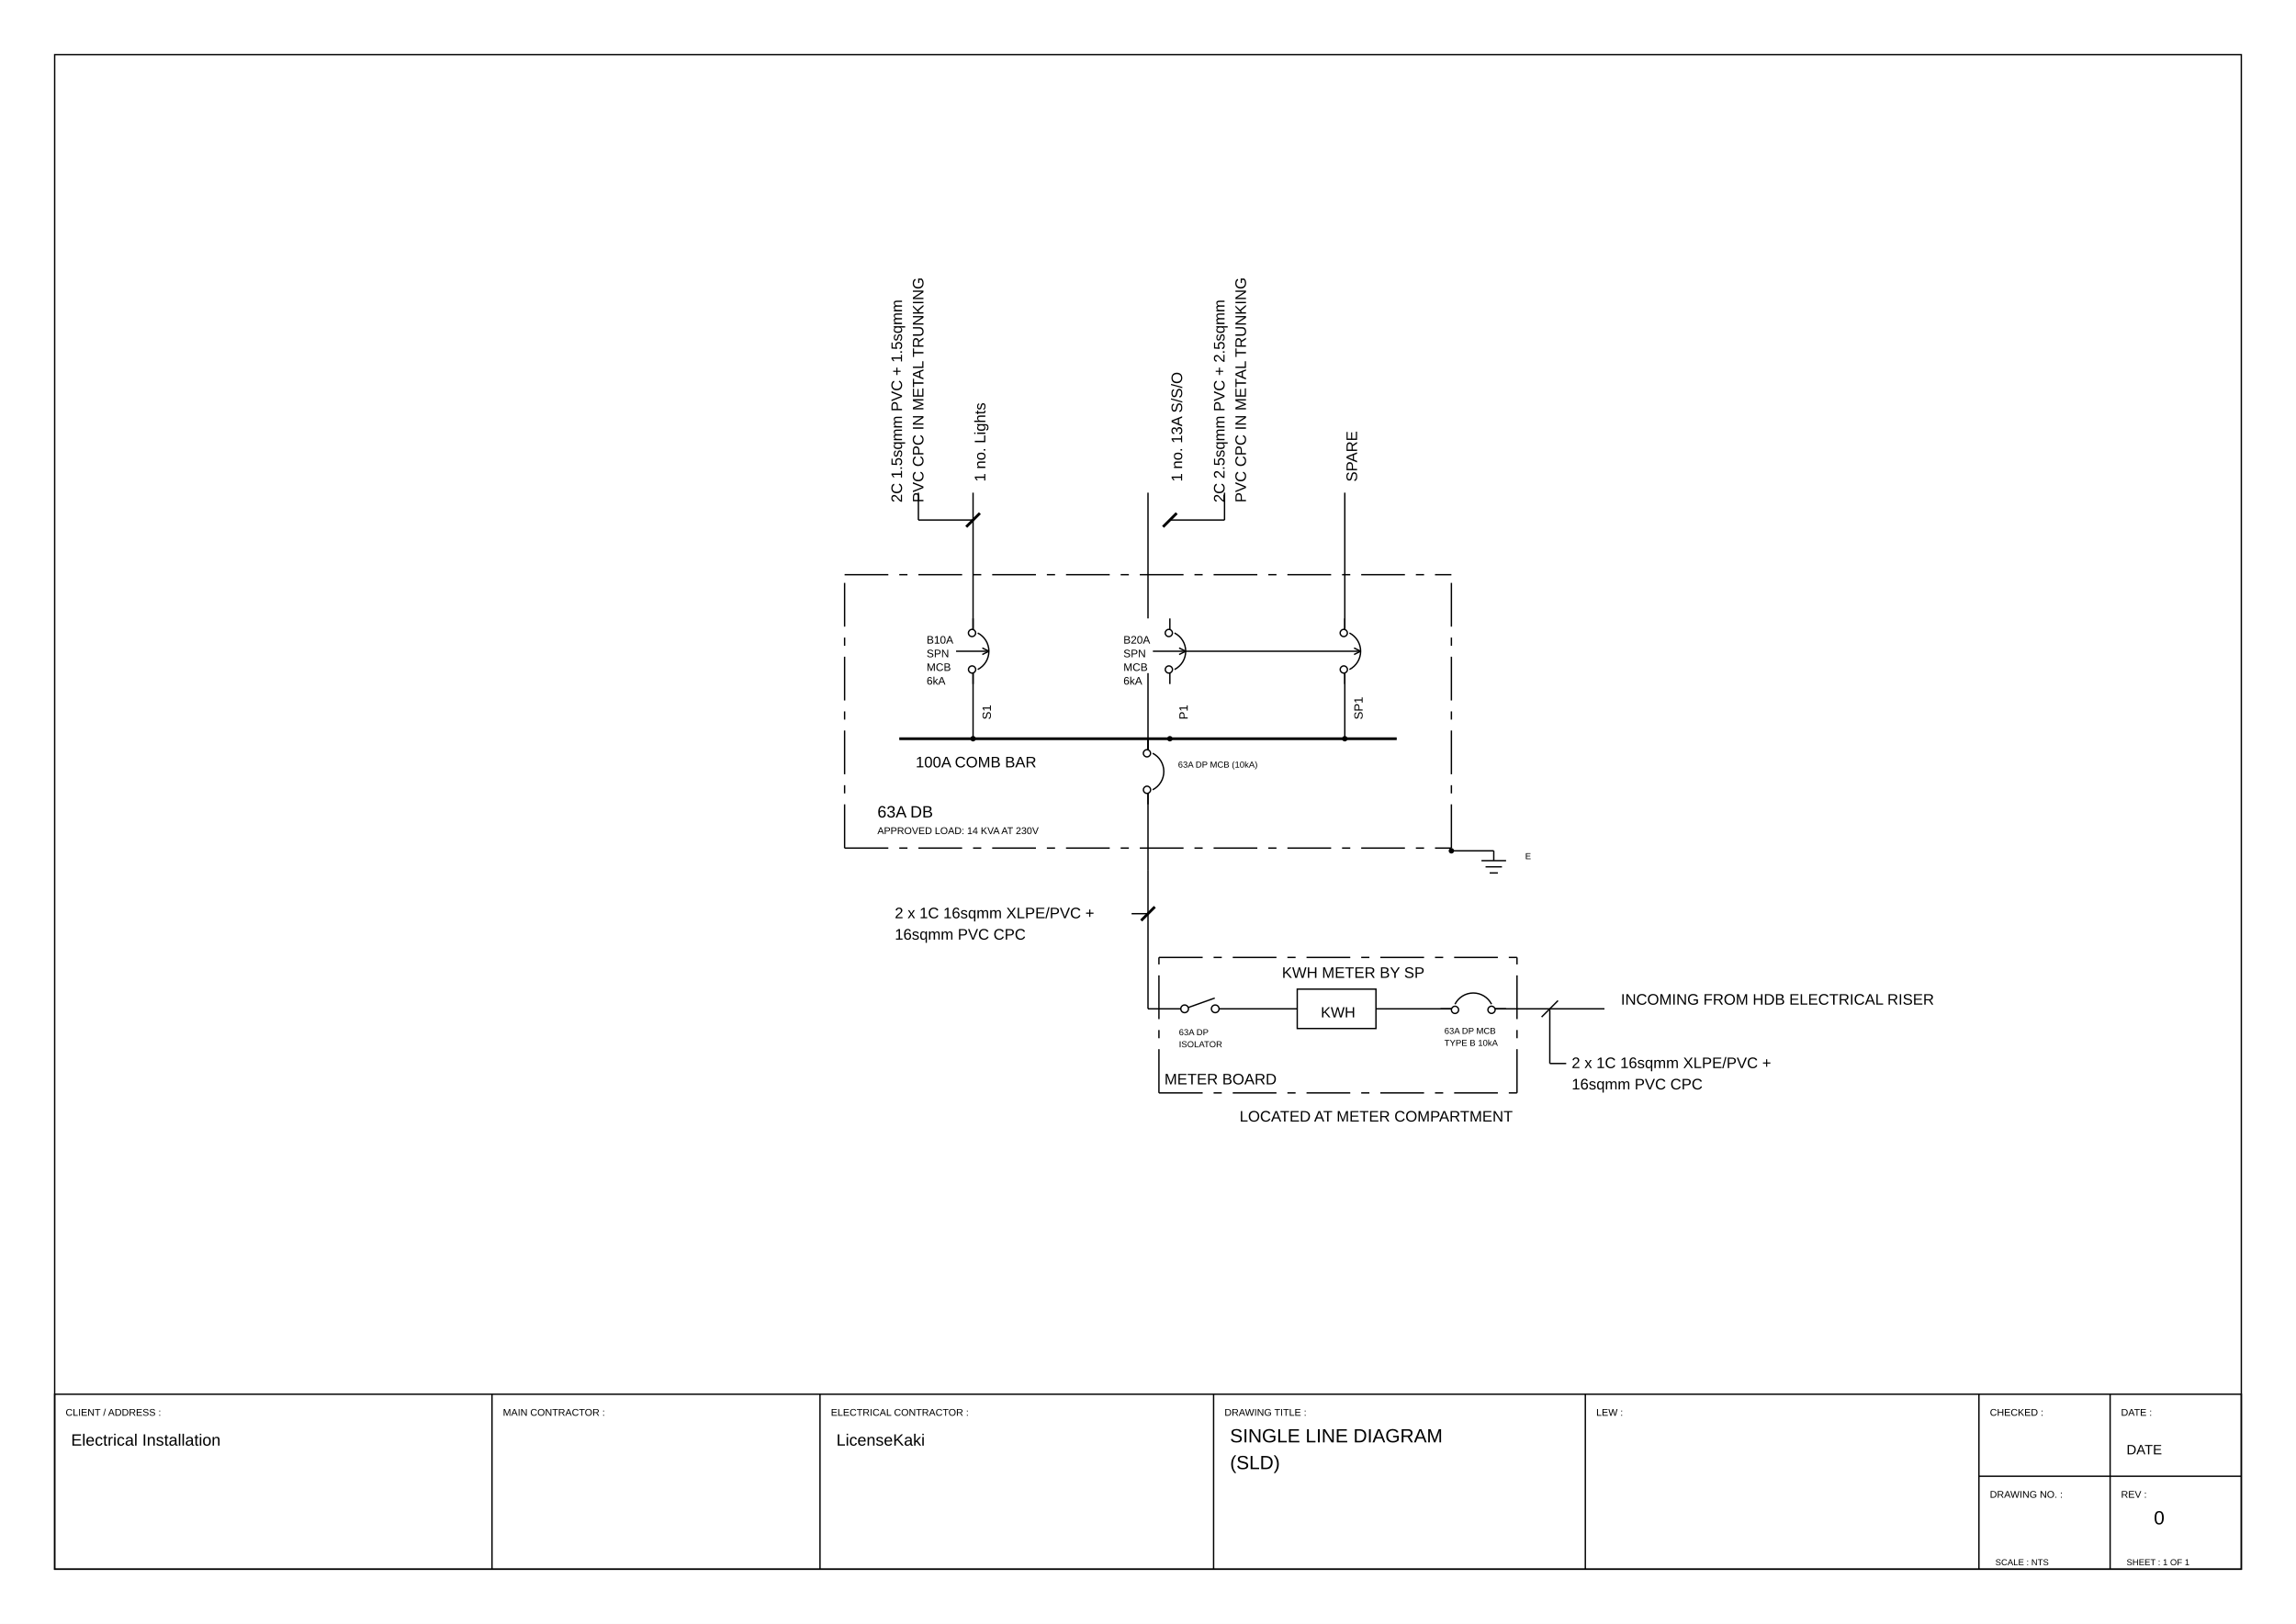
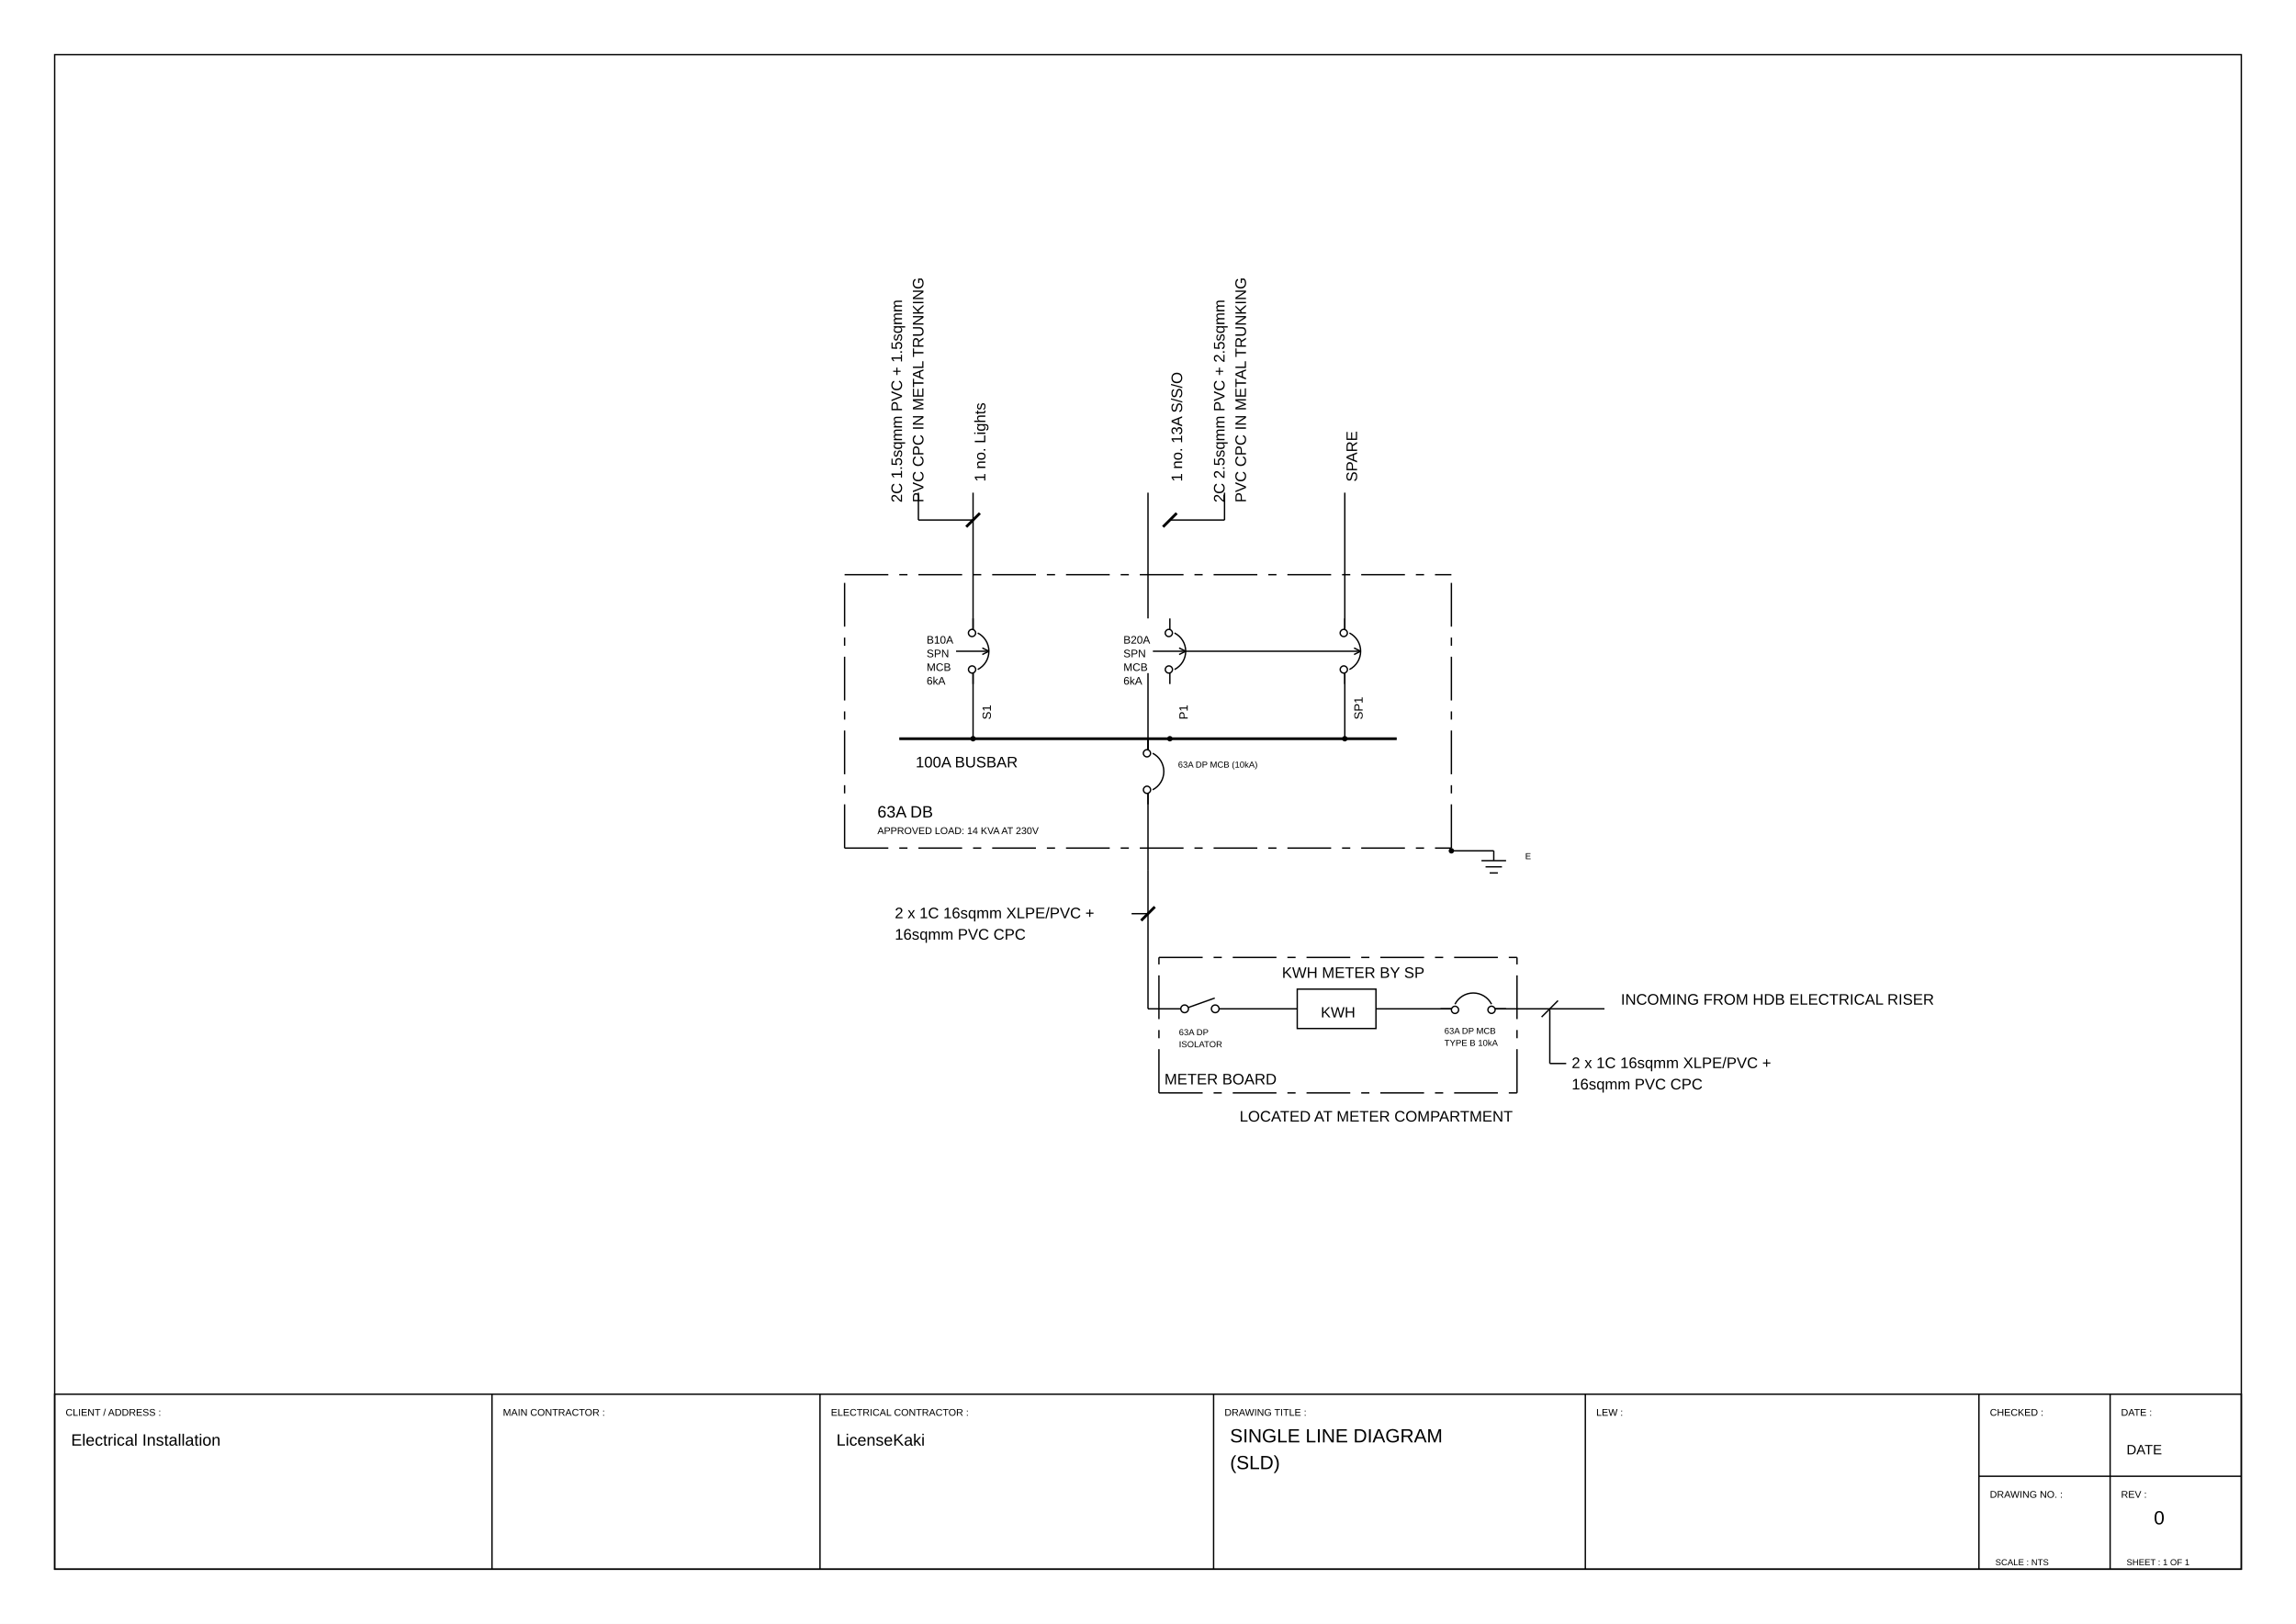
<svg xmlns="http://www.w3.org/2000/svg" viewBox="0 0 420.0 297.0" width="420.0mm" height="297.0mm">
  <rect width="420.0" height="297.0" fill="white" />
  <polygon points="10.00,287.00 410.00,287.00 410.00,10.00 10.00,10.00" stroke="#000000" stroke-width="0.25" fill="none" />
  <polygon points="10.00,287.00 410.00,287.00 410.00,255.00 10.00,255.00" stroke="#000000" stroke-width="0.25" fill="none" />
  <line x1="90.00" y1="255.00" x2="90.00" y2="287.00" stroke="#000000" stroke-width="0.25" fill="none" />
  <line x1="150.00" y1="255.00" x2="150.00" y2="287.00" stroke="#000000" stroke-width="0.25" fill="none" />
  <line x1="222.00" y1="255.00" x2="222.00" y2="287.00" stroke="#000000" stroke-width="0.25" fill="none" />
  <line x1="290.00" y1="255.00" x2="290.00" y2="287.00" stroke="#000000" stroke-width="0.25" fill="none" />
  <line x1="362.00" y1="255.00" x2="362.00" y2="287.00" stroke="#000000" stroke-width="0.25" fill="none" />
  <line x1="362.00" y1="270.00" x2="410.00" y2="270.00" stroke="#000000" stroke-width="0.25" fill="none" />
  <line x1="386.00" y1="255.00" x2="386.00" y2="287.00" stroke="#000000" stroke-width="0.25" fill="none" />
  <text x="12.00" y="258.94" font-family="Arial, Helvetica, sans-serif" font-size="1.8" fill="#000000">CLIENT / ADDRESS :</text>
  <text x="92.00" y="258.94" font-family="Arial, Helvetica, sans-serif" font-size="1.8" fill="#000000">MAIN CONTRACTOR :</text>
  <text x="152.00" y="258.94" font-family="Arial, Helvetica, sans-serif" font-size="1.8" fill="#000000">ELECTRICAL CONTRACTOR :</text>
  <text x="224.00" y="258.94" font-family="Arial, Helvetica, sans-serif" font-size="1.8" fill="#000000">DRAWING TITLE :</text>
  <text x="292.00" y="258.94" font-family="Arial, Helvetica, sans-serif" font-size="1.8" fill="#000000">LEW :</text>
  <text x="364.00" y="258.94" font-family="Arial, Helvetica, sans-serif" font-size="1.8" fill="#000000">CHECKED :</text>
  <text x="388.00" y="258.94" font-family="Arial, Helvetica, sans-serif" font-size="1.8" fill="#000000">DATE :</text>
  <text x="364.00" y="273.94" font-family="Arial, Helvetica, sans-serif" font-size="1.8" fill="#000000">DRAWING NO. :</text>
  <text x="388.00" y="273.94" font-family="Arial, Helvetica, sans-serif" font-size="1.8" fill="#000000">REV :</text>
  <circle cx="216.70" cy="184.51" r="0.70" stroke="#000000" stroke-width="0.25" fill="none" />
  <circle cx="222.30" cy="184.51" r="0.70" stroke="#000000" stroke-width="0.25" fill="none" />
  <polyline points="217.36,184.27 222.21,182.54" stroke="#000000" stroke-width="0.25" fill="none" />
  <text x="215.66" y="189.34" font-family="Arial, Helvetica, sans-serif" font-size="1.6" fill="#000000">
    <tspan x="215.66">63A DP</tspan>
    <tspan x="215.66" dy="2.2">ISOLATOR</tspan>
  </text>
  <polygon points="237.30,180.91 251.70,180.91 251.70,188.11 237.30,188.11" stroke="#000000" stroke-width="0.25" fill="none" />
  <text x="241.62" y="186.08" font-family="Arial, Helvetica, sans-serif" font-size="2.7" fill="#000000">KWH</text>
  <text x="234.50" y="178.85" font-family="Arial, Helvetica, sans-serif" font-size="2.8" fill="#000000">KWH METER BY SP</text>
  <path d="M 272.84,183.66 A 3.75,3.75 0 0,0 266.16,183.66" stroke="#000000" stroke-width="0.25" fill="none" />
  <circle cx="266.16" cy="184.70" r="0.66" stroke="#000000" stroke-width="0.25" fill="none" />
  <circle cx="272.84" cy="184.69" r="0.66" stroke="#000000" stroke-width="0.25" fill="none" />
  <line x1="265.50" y1="184.51" x2="263.50" y2="184.51" stroke="#000000" stroke-width="0.25" fill="none" />
  <line x1="273.50" y1="184.51" x2="275.50" y2="184.51" stroke="#000000" stroke-width="0.25" fill="none" />
  <text x="264.22" y="189.09" font-family="Arial, Helvetica, sans-serif" font-size="1.6" fill="#000000">
    <tspan x="264.22">63A DP MCB</tspan>
    <tspan x="264.22" dy="2.2">TYPE B 10kA</tspan>
  </text>
  <text x="296.50" y="183.75" font-family="Arial, Helvetica, sans-serif" font-size="2.8" fill="#000000">INCOMING FROM HDB ELECTRICAL RISER</text>
  <text x="287.50" y="195.35" font-family="Arial, Helvetica, sans-serif" font-size="2.8" fill="#000000">
    <tspan x="287.50">2 x 1C 16sqmm XLPE/PVC +</tspan>
    <tspan x="287.50" dy="3.9">16sqmm PVC CPC</tspan>
  </text>
  <text x="163.68" y="167.95" font-family="Arial, Helvetica, sans-serif" font-size="2.8" fill="#000000">
    <tspan x="163.68">2 x 1C 16sqmm XLPE/PVC +</tspan>
    <tspan x="163.68" dy="3.9">16sqmm PVC CPC</tspan>
  </text>
  <text x="213.00" y="198.33" font-family="Arial, Helvetica, sans-serif" font-size="2.8" fill="#000000">METER BOARD</text>
  <text x="226.75" y="205.13" font-family="Arial, Helvetica, sans-serif" font-size="2.8" fill="#000000">LOCATED AT METER COMPARTMENT</text>
  <path d="M 210.85,144.45 A 3.75,3.75 0 0,0 210.85,137.77" stroke="#000000" stroke-width="0.25" fill="none" />
  <circle cx="209.81" cy="137.77" r="0.66" stroke="#000000" stroke-width="0.25" fill="none" />
  <circle cx="209.82" cy="144.45" r="0.66" stroke="#000000" stroke-width="0.25" fill="none" />
  <line x1="210.00" y1="145.11" x2="210.00" y2="147.11" stroke="#000000" stroke-width="0.25" fill="none" />
  <line x1="210.00" y1="137.11" x2="210.00" y2="135.11" stroke="#000000" stroke-width="0.25" fill="none" />
  <text x="215.50" y="140.39" font-family="Arial, Helvetica, sans-serif" font-size="1.6" fill="#000000">63A DP MCB (10kA)</text>
  <line x1="164.50" y1="135.11" x2="255.50" y2="135.11" stroke="#000000" stroke-width="0.50" fill="none" />
-   <text x="167.50" y="140.35" font-family="Arial, Helvetica, sans-serif" font-size="2.8" fill="#000000">100A COMB BAR</text>
+   <text x="167.50" y="140.35" font-family="Arial, Helvetica, sans-serif" font-size="2.8" fill="#000000">100A BUSBAR</text>
  <text x="179.50" y="133.37" font-family="Arial, Helvetica, sans-serif" font-size="2.2" fill="#000000" transform="rotate(-90.0,179.50,131.61)">S1</text>
  <path d="M 178.85,122.45 A 3.75,3.75 0 0,0 178.85,115.77" stroke="#000000" stroke-width="0.25" fill="none" />
  <circle cx="177.81" cy="115.77" r="0.66" stroke="#000000" stroke-width="0.25" fill="none" />
  <circle cx="177.82" cy="122.45" r="0.66" stroke="#000000" stroke-width="0.25" fill="none" />
  <line x1="178.00" y1="123.11" x2="178.00" y2="125.11" stroke="#000000" stroke-width="0.25" fill="none" />
  <line x1="178.00" y1="115.11" x2="178.00" y2="113.11" stroke="#000000" stroke-width="0.25" fill="none" />
  <line x1="174.89" y1="119.11" x2="180.89" y2="119.11" stroke="#000000" stroke-width="0.25" fill="none" />
  <line x1="180.89" y1="119.11" x2="179.69" y2="118.51" stroke="#000000" stroke-width="0.25" fill="none" />
  <line x1="180.89" y1="119.11" x2="179.69" y2="119.71" stroke="#000000" stroke-width="0.25" fill="none" />
  <text x="169.50" y="117.71" font-family="Arial, Helvetica, sans-serif" font-size="2.0" fill="#000000">B10A</text>
  <text x="169.50" y="120.21" font-family="Arial, Helvetica, sans-serif" font-size="2.0" fill="#000000">SPN</text>
  <text x="169.50" y="122.71" font-family="Arial, Helvetica, sans-serif" font-size="2.0" fill="#000000">MCB</text>
  <text x="169.50" y="125.21" font-family="Arial, Helvetica, sans-serif" font-size="2.0" fill="#000000">6kA</text>
  <text x="178.00" y="90.35" font-family="Arial, Helvetica, sans-serif" font-size="2.8" fill="#000000" transform="rotate(-90.0,178.00,88.11)">1 no. Lights</text>
  <text x="215.50" y="133.37" font-family="Arial, Helvetica, sans-serif" font-size="2.2" fill="#000000" transform="rotate(-90.0,215.50,131.61)">P1</text>
  <path d="M 214.85,122.45 A 3.75,3.75 0 0,0 214.85,115.77" stroke="#000000" stroke-width="0.25" fill="none" />
  <circle cx="213.81" cy="115.77" r="0.66" stroke="#000000" stroke-width="0.25" fill="none" />
  <circle cx="213.82" cy="122.45" r="0.66" stroke="#000000" stroke-width="0.25" fill="none" />
  <line x1="214.00" y1="123.11" x2="214.00" y2="125.11" stroke="#000000" stroke-width="0.25" fill="none" />
  <line x1="214.00" y1="115.11" x2="214.00" y2="113.11" stroke="#000000" stroke-width="0.25" fill="none" />
  <line x1="210.89" y1="119.11" x2="216.89" y2="119.11" stroke="#000000" stroke-width="0.25" fill="none" />
  <line x1="216.89" y1="119.11" x2="215.69" y2="118.51" stroke="#000000" stroke-width="0.25" fill="none" />
  <line x1="216.89" y1="119.11" x2="215.69" y2="119.71" stroke="#000000" stroke-width="0.25" fill="none" />
  <text x="205.50" y="117.71" font-family="Arial, Helvetica, sans-serif" font-size="2.0" fill="#000000">B20A</text>
  <text x="205.50" y="120.21" font-family="Arial, Helvetica, sans-serif" font-size="2.0" fill="#000000">SPN</text>
  <text x="205.50" y="122.71" font-family="Arial, Helvetica, sans-serif" font-size="2.0" fill="#000000">MCB</text>
  <text x="205.50" y="125.21" font-family="Arial, Helvetica, sans-serif" font-size="2.0" fill="#000000">6kA</text>
  <text x="214.00" y="90.35" font-family="Arial, Helvetica, sans-serif" font-size="2.8" fill="#000000" transform="rotate(-90.0,214.00,88.11)">1 no. 13A S/S/O</text>
  <text x="247.50" y="133.37" font-family="Arial, Helvetica, sans-serif" font-size="2.2" fill="#000000" transform="rotate(-90.0,247.50,131.61)">SP1</text>
  <path d="M 246.85,122.45 A 3.75,3.75 0 0,0 246.85,115.77" stroke="#000000" stroke-width="0.25" fill="none" />
  <circle cx="245.81" cy="115.77" r="0.66" stroke="#000000" stroke-width="0.25" fill="none" />
  <circle cx="245.82" cy="122.45" r="0.66" stroke="#000000" stroke-width="0.25" fill="none" />
  <line x1="246.00" y1="123.11" x2="246.00" y2="125.11" stroke="#000000" stroke-width="0.25" fill="none" />
  <line x1="246.00" y1="115.11" x2="246.00" y2="113.11" stroke="#000000" stroke-width="0.25" fill="none" />
  <line x1="216.89" y1="119.11" x2="248.89" y2="119.11" stroke="#000000" stroke-width="0.25" fill="none" />
  <line x1="248.89" y1="119.11" x2="247.69" y2="118.51" stroke="#000000" stroke-width="0.25" fill="none" />
  <line x1="248.89" y1="119.11" x2="247.69" y2="119.71" stroke="#000000" stroke-width="0.25" fill="none" />
  <text x="246.00" y="90.35" font-family="Arial, Helvetica, sans-serif" font-size="2.8" fill="#000000" transform="rotate(-90.0,246.00,88.11)">SPARE</text>
  <text x="165.00" y="91.91" font-family="Arial, Helvetica, sans-serif" font-size="2.8" fill="#000000" transform="rotate(-90.0,165.00,91.91)">2C 1.5sqmm PVC + 1.5sqmm</text>
  <text x="168.92" y="91.91" font-family="Arial, Helvetica, sans-serif" font-size="2.8" fill="#000000" transform="rotate(-90.0,168.92,91.91)">PVC CPC IN METAL TRUNKING</text>
  <text x="224.00" y="91.91" font-family="Arial, Helvetica, sans-serif" font-size="2.8" fill="#000000" transform="rotate(-90.0,224.00,91.91)">2C 2.5sqmm PVC + 2.5sqmm</text>
  <text x="227.92" y="91.91" font-family="Arial, Helvetica, sans-serif" font-size="2.8" fill="#000000" transform="rotate(-90.0,227.92,91.91)">PVC CPC IN METAL TRUNKING</text>
  <text x="160.50" y="149.51" font-family="Arial, Helvetica, sans-serif" font-size="3.0" fill="#000000">63A DB</text>
  <text x="160.50" y="152.55" font-family="Arial, Helvetica, sans-serif" font-size="1.8" fill="#000000">APPROVED LOAD: 14 KVA AT 230V</text>
  <line x1="273.25" y1="155.61" x2="273.25" y2="157.41" stroke="#000000" stroke-width="0.25" fill="none" />
  <line x1="271.00" y1="157.41" x2="275.50" y2="157.41" stroke="#000000" stroke-width="0.25" fill="none" />
  <line x1="271.75" y1="158.54" x2="274.75" y2="158.54" stroke="#000000" stroke-width="0.25" fill="none" />
  <line x1="272.50" y1="159.66" x2="274.00" y2="159.66" stroke="#000000" stroke-width="0.25" fill="none" />
  <text x="279.00" y="157.14" font-family="Arial, Helvetica, sans-serif" font-size="1.6" fill="#000000">E</text>
  <line x1="210.00" y1="184.51" x2="216.00" y2="184.51" stroke="#000000" stroke-width="0.25" fill="none" />
  <line x1="223.00" y1="184.51" x2="237.30" y2="184.51" stroke="#000000" stroke-width="0.25" fill="none" />
  <line x1="251.70" y1="184.51" x2="265.50" y2="184.51" stroke="#000000" stroke-width="0.25" fill="none" />
  <line x1="273.50" y1="184.51" x2="293.50" y2="184.51" stroke="#000000" stroke-width="0.25" fill="none" />
  <line x1="282.00" y1="186.01" x2="285.00" y2="183.01" stroke="#000000" stroke-width="0.25" fill="none" />
  <line x1="283.50" y1="184.51" x2="283.50" y2="194.51" stroke="#000000" stroke-width="0.25" fill="none" />
  <line x1="283.50" y1="194.51" x2="286.50" y2="194.51" stroke="#000000" stroke-width="0.25" fill="none" />
  <line x1="210.00" y1="184.51" x2="210.00" y2="159.11" stroke="#000000" stroke-width="0.25" fill="none" />
  <line x1="210.00" y1="167.11" x2="207.00" y2="167.11" stroke="#000000" stroke-width="0.25" fill="none" />
  <line x1="210.00" y1="159.11" x2="210.00" y2="145.11" stroke="#000000" stroke-width="0.25" fill="none" />
  <line x1="210.00" y1="137.11" x2="210.00" y2="135.11" stroke="#000000" stroke-width="0.25" fill="none" />
  <line x1="178.00" y1="135.11" x2="178.00" y2="123.11" stroke="#000000" stroke-width="0.25" fill="none" />
  <line x1="178.00" y1="115.11" x2="178.00" y2="90.11" stroke="#000000" stroke-width="0.25" fill="none" />
  <line x1="210.00" y1="137.11" x2="210.00" y2="123.11" stroke="#000000" stroke-width="0.25" fill="none" />
  <line x1="210.00" y1="113.11" x2="210.00" y2="90.11" stroke="#000000" stroke-width="0.25" fill="none" />
  <line x1="246.00" y1="135.11" x2="246.00" y2="123.11" stroke="#000000" stroke-width="0.25" fill="none" />
  <line x1="246.00" y1="115.11" x2="246.00" y2="90.11" stroke="#000000" stroke-width="0.25" fill="none" />
  <line x1="168.00" y1="95.11" x2="178.00" y2="95.11" stroke="#000000" stroke-width="0.25" fill="none" />
  <line x1="168.00" y1="95.11" x2="168.00" y2="90.11" stroke="#000000" stroke-width="0.25" fill="none" />
  <line x1="214.00" y1="95.11" x2="224.00" y2="95.11" stroke="#000000" stroke-width="0.25" fill="none" />
  <line x1="224.00" y1="95.11" x2="224.00" y2="90.11" stroke="#000000" stroke-width="0.25" fill="none" />
  <line x1="265.50" y1="155.61" x2="273.25" y2="155.61" stroke="#000000" stroke-width="0.25" fill="none" />
  <line x1="208.75" y1="168.36" x2="211.25" y2="165.86" stroke="#000000" stroke-width="0.50" fill="none" />
  <line x1="176.75" y1="96.36" x2="179.25" y2="93.86" stroke="#000000" stroke-width="0.50" fill="none" />
  <line x1="212.75" y1="96.36" x2="215.25" y2="93.86" stroke="#000000" stroke-width="0.50" fill="none" />
  <line x1="212.00" y1="199.89" x2="220.00" y2="199.89" stroke="#000000" stroke-width="0.25" fill="none" />
  <line x1="222.00" y1="199.89" x2="223.50" y2="199.89" stroke="#000000" stroke-width="0.25" fill="none" />
  <line x1="225.50" y1="199.89" x2="233.50" y2="199.89" stroke="#000000" stroke-width="0.25" fill="none" />
  <line x1="235.50" y1="199.89" x2="237.00" y2="199.89" stroke="#000000" stroke-width="0.25" fill="none" />
  <line x1="239.00" y1="199.89" x2="247.00" y2="199.89" stroke="#000000" stroke-width="0.25" fill="none" />
  <line x1="249.00" y1="199.89" x2="250.50" y2="199.89" stroke="#000000" stroke-width="0.25" fill="none" />
  <line x1="252.50" y1="199.89" x2="260.50" y2="199.89" stroke="#000000" stroke-width="0.25" fill="none" />
  <line x1="262.50" y1="199.89" x2="264.00" y2="199.89" stroke="#000000" stroke-width="0.25" fill="none" />
  <line x1="266.00" y1="199.89" x2="274.00" y2="199.89" stroke="#000000" stroke-width="0.25" fill="none" />
  <line x1="276.00" y1="199.89" x2="277.50" y2="199.89" stroke="#000000" stroke-width="0.25" fill="none" />
  <line x1="212.00" y1="175.11" x2="220.00" y2="175.11" stroke="#000000" stroke-width="0.25" fill="none" />
  <line x1="222.00" y1="175.11" x2="223.50" y2="175.11" stroke="#000000" stroke-width="0.25" fill="none" />
  <line x1="225.50" y1="175.11" x2="233.50" y2="175.11" stroke="#000000" stroke-width="0.25" fill="none" />
  <line x1="235.50" y1="175.11" x2="237.00" y2="175.11" stroke="#000000" stroke-width="0.25" fill="none" />
  <line x1="239.00" y1="175.11" x2="247.00" y2="175.11" stroke="#000000" stroke-width="0.25" fill="none" />
  <line x1="249.00" y1="175.11" x2="250.50" y2="175.11" stroke="#000000" stroke-width="0.25" fill="none" />
  <line x1="252.50" y1="175.11" x2="260.50" y2="175.11" stroke="#000000" stroke-width="0.25" fill="none" />
  <line x1="262.50" y1="175.11" x2="264.00" y2="175.11" stroke="#000000" stroke-width="0.25" fill="none" />
  <line x1="266.00" y1="175.11" x2="274.00" y2="175.11" stroke="#000000" stroke-width="0.25" fill="none" />
  <line x1="276.00" y1="175.11" x2="277.50" y2="175.11" stroke="#000000" stroke-width="0.25" fill="none" />
  <line x1="212.00" y1="199.89" x2="212.00" y2="191.89" stroke="#000000" stroke-width="0.25" fill="none" />
  <line x1="212.00" y1="189.89" x2="212.00" y2="188.39" stroke="#000000" stroke-width="0.25" fill="none" />
  <line x1="212.00" y1="186.39" x2="212.00" y2="178.39" stroke="#000000" stroke-width="0.25" fill="none" />
  <line x1="212.00" y1="176.39" x2="212.00" y2="175.11" stroke="#000000" stroke-width="0.25" fill="none" />
  <line x1="277.50" y1="199.89" x2="277.50" y2="191.89" stroke="#000000" stroke-width="0.25" fill="none" />
  <line x1="277.50" y1="189.89" x2="277.50" y2="188.39" stroke="#000000" stroke-width="0.25" fill="none" />
  <line x1="277.50" y1="186.39" x2="277.50" y2="178.39" stroke="#000000" stroke-width="0.25" fill="none" />
  <line x1="277.50" y1="176.39" x2="277.50" y2="175.11" stroke="#000000" stroke-width="0.25" fill="none" />
  <line x1="154.50" y1="155.11" x2="162.50" y2="155.11" stroke="#000000" stroke-width="0.25" fill="none" />
  <line x1="164.50" y1="155.11" x2="166.00" y2="155.11" stroke="#000000" stroke-width="0.25" fill="none" />
  <line x1="168.00" y1="155.11" x2="176.00" y2="155.11" stroke="#000000" stroke-width="0.25" fill="none" />
  <line x1="178.00" y1="155.11" x2="179.50" y2="155.11" stroke="#000000" stroke-width="0.25" fill="none" />
  <line x1="181.50" y1="155.11" x2="189.50" y2="155.11" stroke="#000000" stroke-width="0.25" fill="none" />
  <line x1="191.50" y1="155.11" x2="193.00" y2="155.11" stroke="#000000" stroke-width="0.25" fill="none" />
  <line x1="195.00" y1="155.11" x2="203.00" y2="155.11" stroke="#000000" stroke-width="0.25" fill="none" />
  <line x1="205.00" y1="155.11" x2="206.50" y2="155.11" stroke="#000000" stroke-width="0.25" fill="none" />
  <line x1="208.50" y1="155.11" x2="216.50" y2="155.11" stroke="#000000" stroke-width="0.25" fill="none" />
  <line x1="218.50" y1="155.11" x2="220.00" y2="155.11" stroke="#000000" stroke-width="0.25" fill="none" />
  <line x1="222.00" y1="155.11" x2="230.00" y2="155.11" stroke="#000000" stroke-width="0.25" fill="none" />
  <line x1="232.00" y1="155.11" x2="233.50" y2="155.11" stroke="#000000" stroke-width="0.25" fill="none" />
  <line x1="235.50" y1="155.11" x2="243.50" y2="155.11" stroke="#000000" stroke-width="0.25" fill="none" />
  <line x1="245.50" y1="155.11" x2="247.00" y2="155.11" stroke="#000000" stroke-width="0.25" fill="none" />
  <line x1="249.00" y1="155.11" x2="257.00" y2="155.11" stroke="#000000" stroke-width="0.25" fill="none" />
  <line x1="259.00" y1="155.11" x2="260.50" y2="155.11" stroke="#000000" stroke-width="0.25" fill="none" />
  <line x1="262.50" y1="155.11" x2="265.50" y2="155.11" stroke="#000000" stroke-width="0.25" fill="none" />
  <line x1="154.50" y1="105.11" x2="162.50" y2="105.11" stroke="#000000" stroke-width="0.25" fill="none" />
  <line x1="164.50" y1="105.11" x2="166.00" y2="105.11" stroke="#000000" stroke-width="0.25" fill="none" />
  <line x1="168.00" y1="105.11" x2="176.00" y2="105.11" stroke="#000000" stroke-width="0.25" fill="none" />
  <line x1="178.00" y1="105.11" x2="179.50" y2="105.11" stroke="#000000" stroke-width="0.25" fill="none" />
  <line x1="181.50" y1="105.11" x2="189.50" y2="105.11" stroke="#000000" stroke-width="0.25" fill="none" />
  <line x1="191.50" y1="105.11" x2="193.00" y2="105.11" stroke="#000000" stroke-width="0.25" fill="none" />
  <line x1="195.00" y1="105.11" x2="203.00" y2="105.11" stroke="#000000" stroke-width="0.25" fill="none" />
  <line x1="205.00" y1="105.11" x2="206.50" y2="105.11" stroke="#000000" stroke-width="0.25" fill="none" />
  <line x1="208.50" y1="105.11" x2="216.50" y2="105.11" stroke="#000000" stroke-width="0.25" fill="none" />
  <line x1="218.50" y1="105.11" x2="220.00" y2="105.11" stroke="#000000" stroke-width="0.25" fill="none" />
  <line x1="222.00" y1="105.11" x2="230.00" y2="105.11" stroke="#000000" stroke-width="0.25" fill="none" />
  <line x1="232.00" y1="105.11" x2="233.50" y2="105.11" stroke="#000000" stroke-width="0.25" fill="none" />
  <line x1="235.50" y1="105.11" x2="243.50" y2="105.11" stroke="#000000" stroke-width="0.25" fill="none" />
  <line x1="245.50" y1="105.11" x2="247.00" y2="105.11" stroke="#000000" stroke-width="0.25" fill="none" />
  <line x1="249.00" y1="105.11" x2="257.00" y2="105.11" stroke="#000000" stroke-width="0.25" fill="none" />
  <line x1="259.00" y1="105.11" x2="260.50" y2="105.11" stroke="#000000" stroke-width="0.25" fill="none" />
  <line x1="262.50" y1="105.11" x2="265.50" y2="105.11" stroke="#000000" stroke-width="0.25" fill="none" />
  <line x1="154.50" y1="155.11" x2="154.50" y2="147.11" stroke="#000000" stroke-width="0.25" fill="none" />
  <line x1="154.50" y1="145.11" x2="154.50" y2="143.61" stroke="#000000" stroke-width="0.25" fill="none" />
  <line x1="154.50" y1="141.61" x2="154.50" y2="133.61" stroke="#000000" stroke-width="0.25" fill="none" />
  <line x1="154.50" y1="131.61" x2="154.50" y2="130.11" stroke="#000000" stroke-width="0.25" fill="none" />
  <line x1="154.50" y1="128.11" x2="154.50" y2="120.11" stroke="#000000" stroke-width="0.25" fill="none" />
  <line x1="154.50" y1="118.11" x2="154.50" y2="116.61" stroke="#000000" stroke-width="0.25" fill="none" />
  <line x1="154.50" y1="114.61" x2="154.50" y2="106.61" stroke="#000000" stroke-width="0.25" fill="none" />
  <line x1="265.50" y1="155.11" x2="265.50" y2="147.11" stroke="#000000" stroke-width="0.25" fill="none" />
  <line x1="265.50" y1="145.11" x2="265.50" y2="143.61" stroke="#000000" stroke-width="0.25" fill="none" />
  <line x1="265.50" y1="141.61" x2="265.50" y2="133.61" stroke="#000000" stroke-width="0.25" fill="none" />
  <line x1="265.50" y1="131.61" x2="265.50" y2="130.11" stroke="#000000" stroke-width="0.25" fill="none" />
  <line x1="265.50" y1="128.11" x2="265.50" y2="120.11" stroke="#000000" stroke-width="0.25" fill="none" />
  <line x1="265.50" y1="118.11" x2="265.50" y2="116.61" stroke="#000000" stroke-width="0.25" fill="none" />
  <line x1="265.50" y1="114.61" x2="265.50" y2="106.61" stroke="#000000" stroke-width="0.25" fill="none" />
  <circle cx="178.00" cy="135.11" r="0.50" fill="rgb(0,0,0)" stroke="none" />
  <circle cx="214.00" cy="135.11" r="0.50" fill="rgb(0,0,0)" stroke="none" />
  <circle cx="246.00" cy="135.11" r="0.50" fill="rgb(0,0,0)" stroke="none" />
  <circle cx="265.50" cy="155.61" r="0.50" fill="rgb(0,0,0)" stroke="none" />
  <text x="13.00" y="264.40" font-family="Arial, Helvetica, sans-serif" font-size="3.0" fill="#000000">Electrical Installation</text>
  <text x="153.00" y="264.40" font-family="Arial, Helvetica, sans-serif" font-size="3.0" fill="#000000">LicenseKaki</text>
  <text x="225.00" y="263.80" font-family="Arial, Helvetica, sans-serif" font-size="3.5" fill="#000000">
    <tspan x="225.00">SINGLE LINE DIAGRAM</tspan>
    <tspan x="225.00" dy="4.9">(SLD)</tspan>
  </text>
  <text x="389.00" y="266.00" font-family="Arial, Helvetica, sans-serif" font-size="2.5" fill="#000000">DATE</text>
  <text x="365.00" y="278.00" font-family="Arial, Helvetica, sans-serif" font-size="2.5" fill="#000000" />
  <text x="394.00" y="278.80" font-family="Arial, Helvetica, sans-serif" font-size="3.5" fill="#000000">0</text>
  <text x="365.00" y="286.28" font-family="Arial, Helvetica, sans-serif" font-size="1.6" fill="#000000">SCALE : NTS</text>
  <text x="389.00" y="286.28" font-family="Arial, Helvetica, sans-serif" font-size="1.6" fill="#000000">SHEET : 1 OF 1</text>
</svg>
